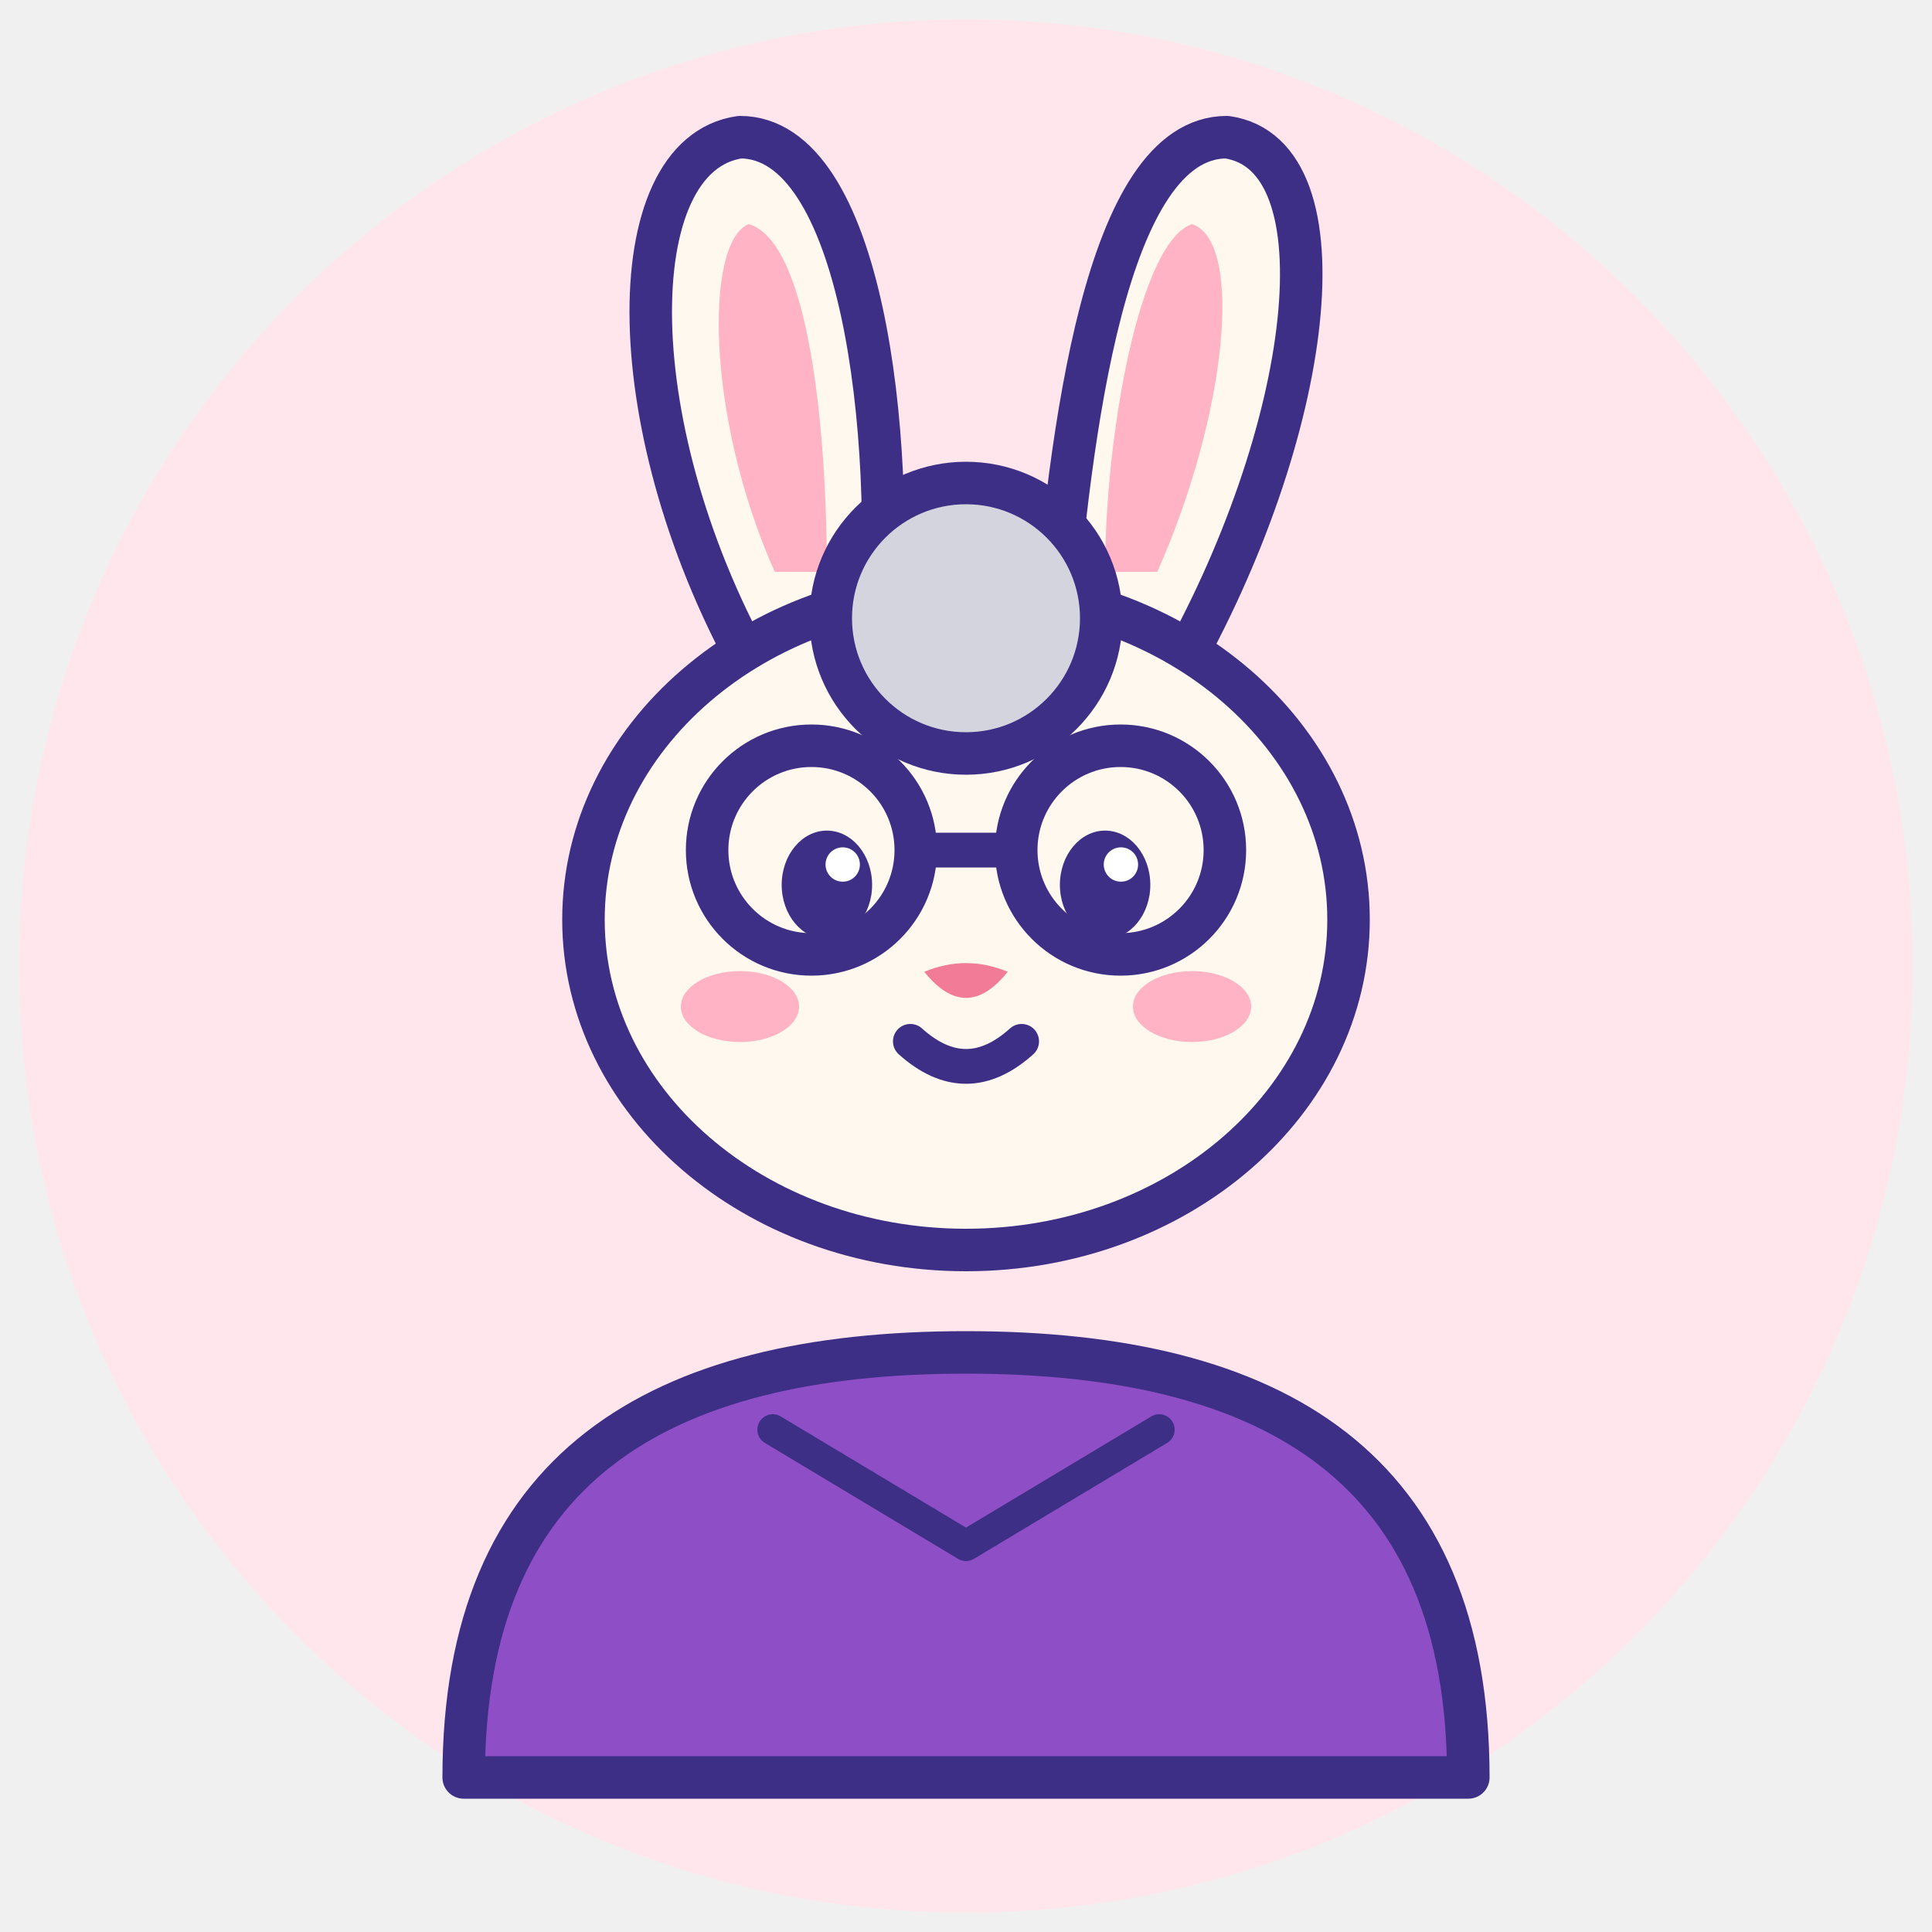
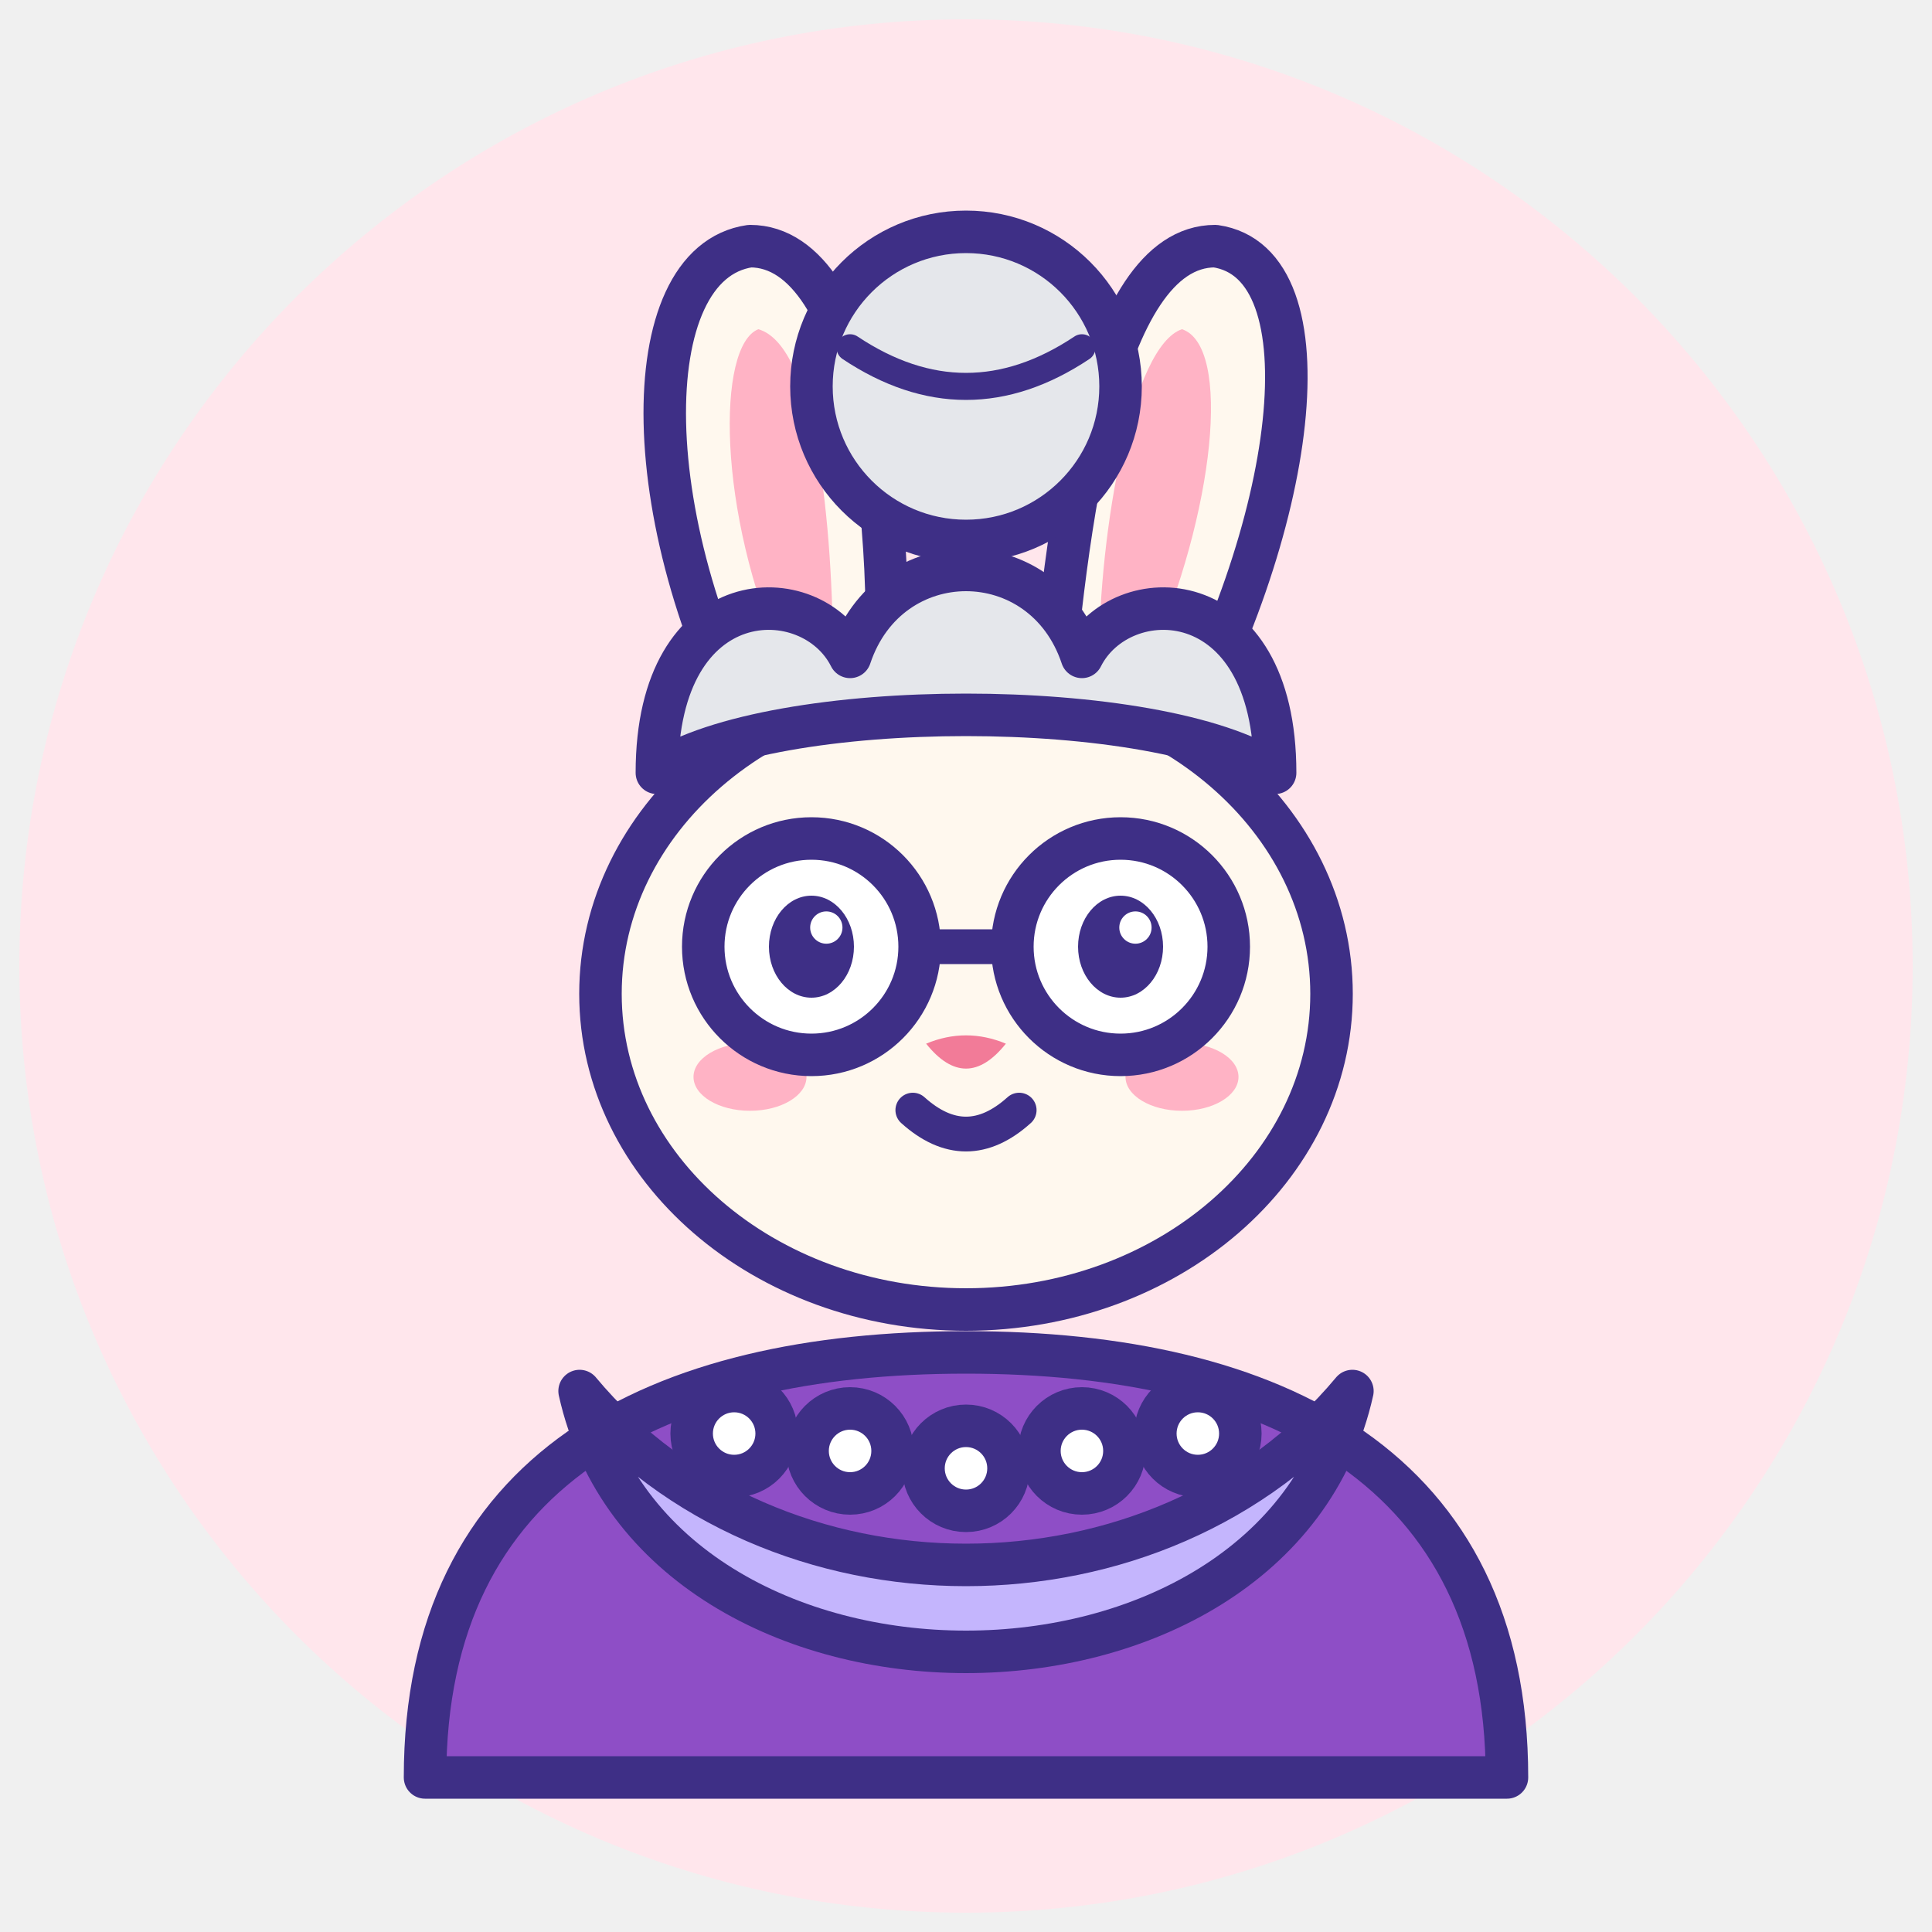
<svg xmlns="http://www.w3.org/2000/svg" viewBox="0 0 100 100" width="256" height="256">
  <circle cx="50" cy="50" r="49" fill="#FFE6EC" />
-   <path d="M24 92 C24 76 34 70 50 70 C66 70 76 76 76 92Z" fill="#8E4EC6" stroke="#3E2F86" stroke-width="2.2" stroke-linejoin="round" stroke-linecap="round" />
-   <path d="M39.2 35 C32 22.4 32 8 38.3 7.1 C44.6 7.1 46.4 22.4 45.5 33.2Z" fill="#FFF8EE" stroke="#3E2F86" stroke-width="2.2" stroke-linejoin="round" stroke-linecap="round" />
-   <path d="M40.1 29.6 C36.5 21.5 36.5 12.5 38.75 11.6 C41.9 12.5 42.8 22.4 42.8 29.6Z" fill="#FFB3C5" />
-   <path d="M54.5 33.2 C55.4 22.4 57.2 7.1 63.5 7.1 C69.8 8 68 22.4 60.8 35Z" fill="#FFF8EE" stroke="#3E2F86" stroke-width="2.2" stroke-linejoin="round" stroke-linecap="round" />
-   <path d="M57.2 29.6 C57.2 22.4 59 12.5 61.7 11.6 C64.4 12.5 63.5 21.5 59.9 29.6Z" fill="#FFB3C5" />
-   <ellipse cx="50" cy="47.6" rx="19.8" ry="17.1" fill="#FFF8EE" stroke="#3E2F86" stroke-width="2.2" />
-   <ellipse cx="42.8" cy="45.8" rx="2.34" ry="2.808" fill="#3E2F86" />
-   <circle cx="43.619" cy="44.747" r="0.889" fill="#fff" />
-   <ellipse cx="57.2" cy="45.8" rx="2.34" ry="2.808" fill="#3E2F86" />
-   <circle cx="58.019" cy="44.747" r="0.889" fill="#fff" />
-   <ellipse cx="38.3" cy="52.1" rx="3.06" ry="1.836" fill="#FFB3C5" />
-   <ellipse cx="61.7" cy="52.1" rx="3.06" ry="1.836" fill="#FFB3C5" />
-   <path d="M47.84 50.3 Q50 49.4 52.16 50.3 Q50 53 47.84 50.3Z" fill="#F27B98" />
-   <path d="M47.12 53.9 Q50 56.492 52.88 53.9" fill="none" stroke="#3E2F86" stroke-width="1.8" stroke-linecap="round" stroke-linejoin="round" />
-   <circle cx="50" cy="32" r="7" fill="#D4D4DE" stroke="#3E2F86" stroke-width="2.2" />
-   <circle cx="42" cy="44" r="5.4" fill="none" stroke="#3E2F86" stroke-width="2.2" />
-   <circle cx="58" cy="44" r="5.4" fill="none" stroke="#3E2F86" stroke-width="2.2" />
-   <path d="M47.4 44 h5.2" fill="none" stroke="#3E2F86" stroke-width="1.8" stroke-linecap="round" stroke-linejoin="round" />
-   <path d="M40 74 l10 6 l10 -6" fill="none" stroke="#3E2F86" stroke-width="1.6" stroke-linecap="round" stroke-linejoin="round" />
+   <path d="M22 92 C22 76 34 70 50 70 C66 70 78 76 78 92Z" fill="#8E4EC6" stroke="#3E2F86" stroke-width="2.2" stroke-linejoin="round" stroke-linecap="round" />
+   <path d="M30 72 C40 84 60 84 70 72 C66 90 34 90 30 72Z" fill="#C4B5FD" stroke="#3E2F86" stroke-width="2.2" stroke-linejoin="round" stroke-linecap="round" />
+   <path d="M39.68 39.4 C32.8 27.36 32.8 13.6 38.82 12.74 C44.84 12.74 46.56 27.36 45.7 37.68Z" fill="#FFF8EE" stroke="#3E2F86" stroke-width="2.2" stroke-linejoin="round" stroke-linecap="round" />
+   <path d="M40.54 34.24 C37.1 26.5 37.1 17.9 39.25 17.04 C42.26 17.9 43.12 27.36 43.12 34.24Z" fill="#FFB3C5" />
+   <path d="M54.3 37.68 C55.16 27.36 56.88 12.74 62.9 12.74 C68.92 13.6 67.2 27.36 60.32 39.4Z" fill="#FFF8EE" stroke="#3E2F86" stroke-width="2.2" stroke-linejoin="round" stroke-linecap="round" />
+   <path d="M56.88 34.24 C56.88 27.36 58.6 17.9 61.18 17.04 C63.76 17.9 62.9 26.5 59.46 34.24Z" fill="#FFB3C5" />
+   <ellipse cx="50" cy="51.44" rx="18.92" ry="16.34" fill="#FFF8EE" stroke="#3E2F86" stroke-width="2.2" />
+   <ellipse cx="43.12" cy="49.72" rx="2.236" ry="2.683" fill="#3E2F86" />
+   <circle cx="43.903" cy="48.714" r="0.85" fill="#fff" />
+   <ellipse cx="56.88" cy="49.72" rx="2.236" ry="2.683" fill="#3E2F86" />
+   <circle cx="57.663" cy="48.714" r="0.85" fill="#fff" />
+   <ellipse cx="38.82" cy="55.74" rx="2.924" ry="1.754" fill="#FFB3C5" />
+   <ellipse cx="61.18" cy="55.74" rx="2.924" ry="1.754" fill="#FFB3C5" />
+   <path d="M47.936 54.02 Q50 53.16 52.064 54.02 Q50 56.6 47.936 54.02Z" fill="#F27B98" />
+   <path d="M47.248 57.46 Q50 59.937 52.752 57.46" fill="none" stroke="#3E2F86" stroke-width="1.8" stroke-linecap="round" stroke-linejoin="round" />
+   <circle cx="50" cy="20" r="8" fill="#E5E7EB" stroke="#3E2F86" stroke-width="2.2" />
+   <path d="M44 18 q6 4 12 0" fill="none" stroke="#3E2F86" stroke-width="1.4" stroke-linecap="round" stroke-linejoin="round" />
+   <path d="M34 40 C34 30 42 30 44 34 C46 28 54 28 56 34 C58 30 66 30 66 40 C60 36 40 36 34 40Z" fill="#E5E7EB" stroke="#3E2F86" stroke-width="2.2" stroke-linejoin="round" stroke-linecap="round" />
+   <circle cx="42" cy="49" r="5.6" fill="#fff" stroke="#3E2F86" stroke-width="2.2" />
+   <circle cx="58" cy="49" r="5.6" fill="#fff" stroke="#3E2F86" stroke-width="2.2" />
+   <ellipse cx="42" cy="49" rx="2.2" ry="2.64" fill="#3E2F86" />
+   <circle cx="42.77" cy="48.01" r="0.836" fill="#fff" />
+   <ellipse cx="58" cy="49" rx="2.2" ry="2.64" fill="#3E2F86" />
+   <circle cx="58.77" cy="48.01" r="0.836" fill="#fff" />
+   <path d="M47.6 49 h4.8" fill="none" stroke="#3E2F86" stroke-width="1.8" stroke-linecap="round" stroke-linejoin="round" />
+   <circle cx="38" cy="74.2" r="2.2" fill="#fff" stroke="#3E2F86" stroke-width="2.2" />
+   <circle cx="44" cy="75.1" r="2.2" fill="#fff" stroke="#3E2F86" stroke-width="2.2" />
+   <circle cx="50" cy="76" r="2.2" fill="#fff" stroke="#3E2F86" stroke-width="2.2" />
+   <circle cx="56" cy="75.1" r="2.2" fill="#fff" stroke="#3E2F86" stroke-width="2.2" />
+   <circle cx="62" cy="74.2" r="2.2" fill="#fff" stroke="#3E2F86" stroke-width="2.2" />
</svg>
